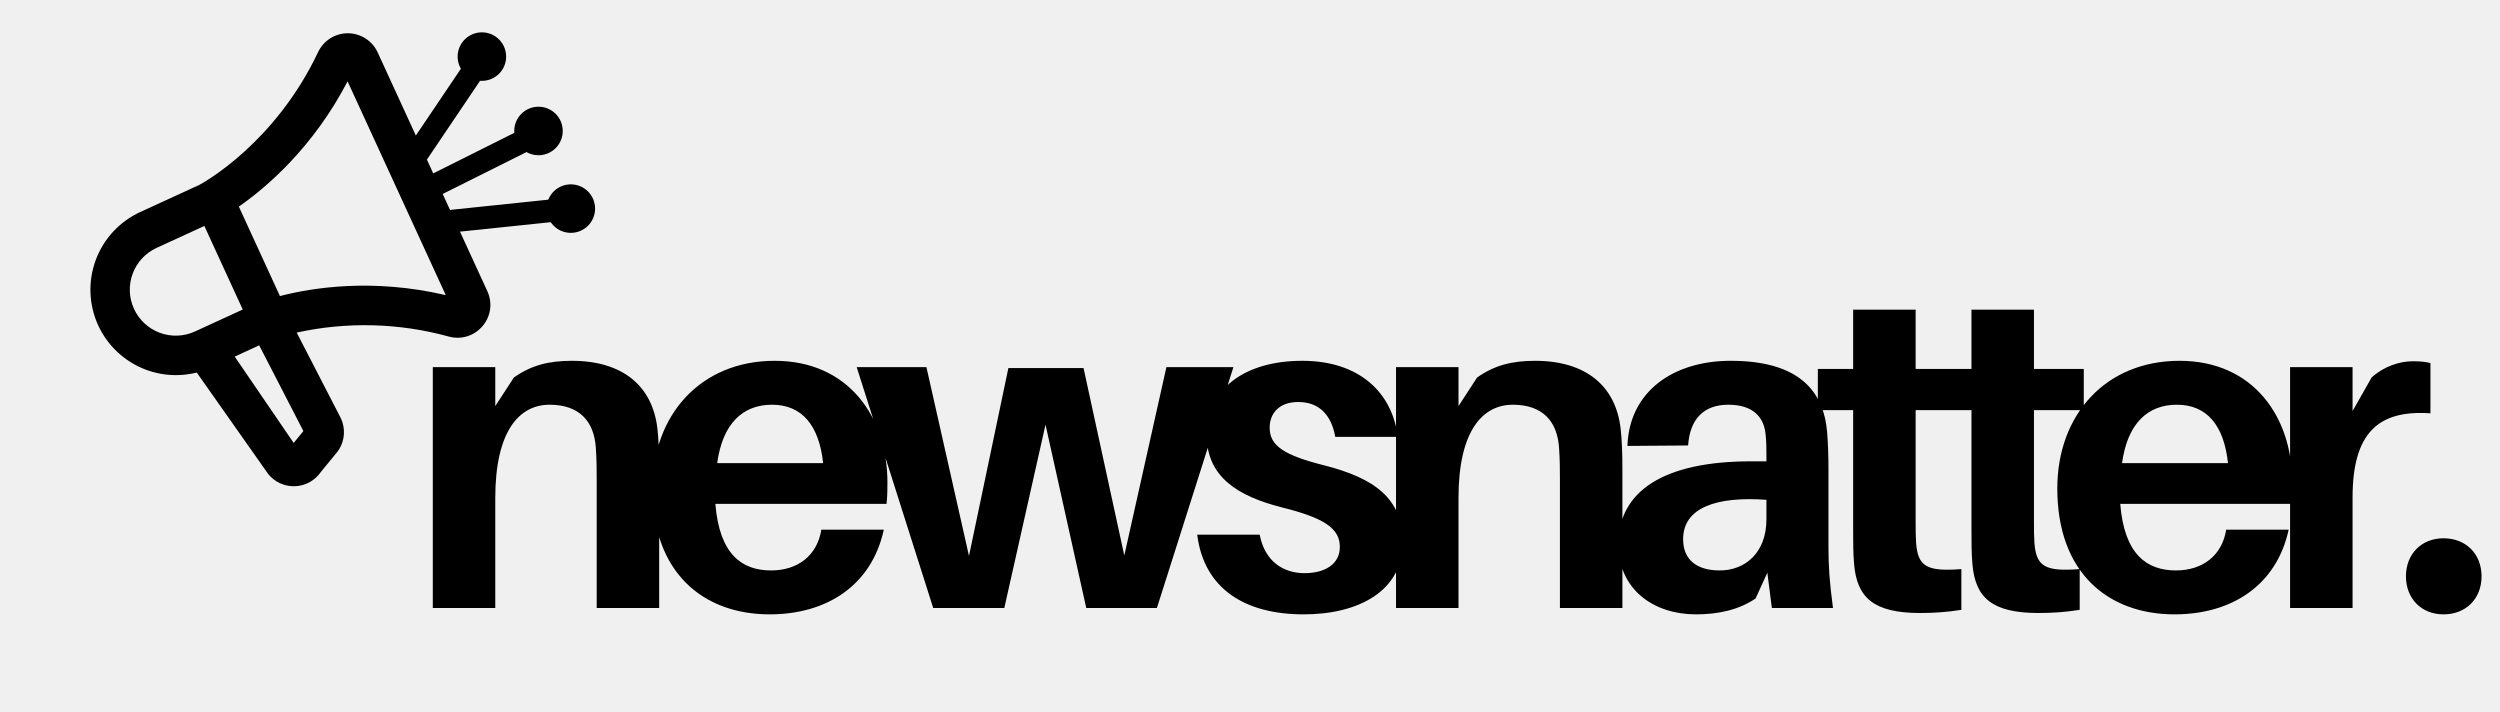
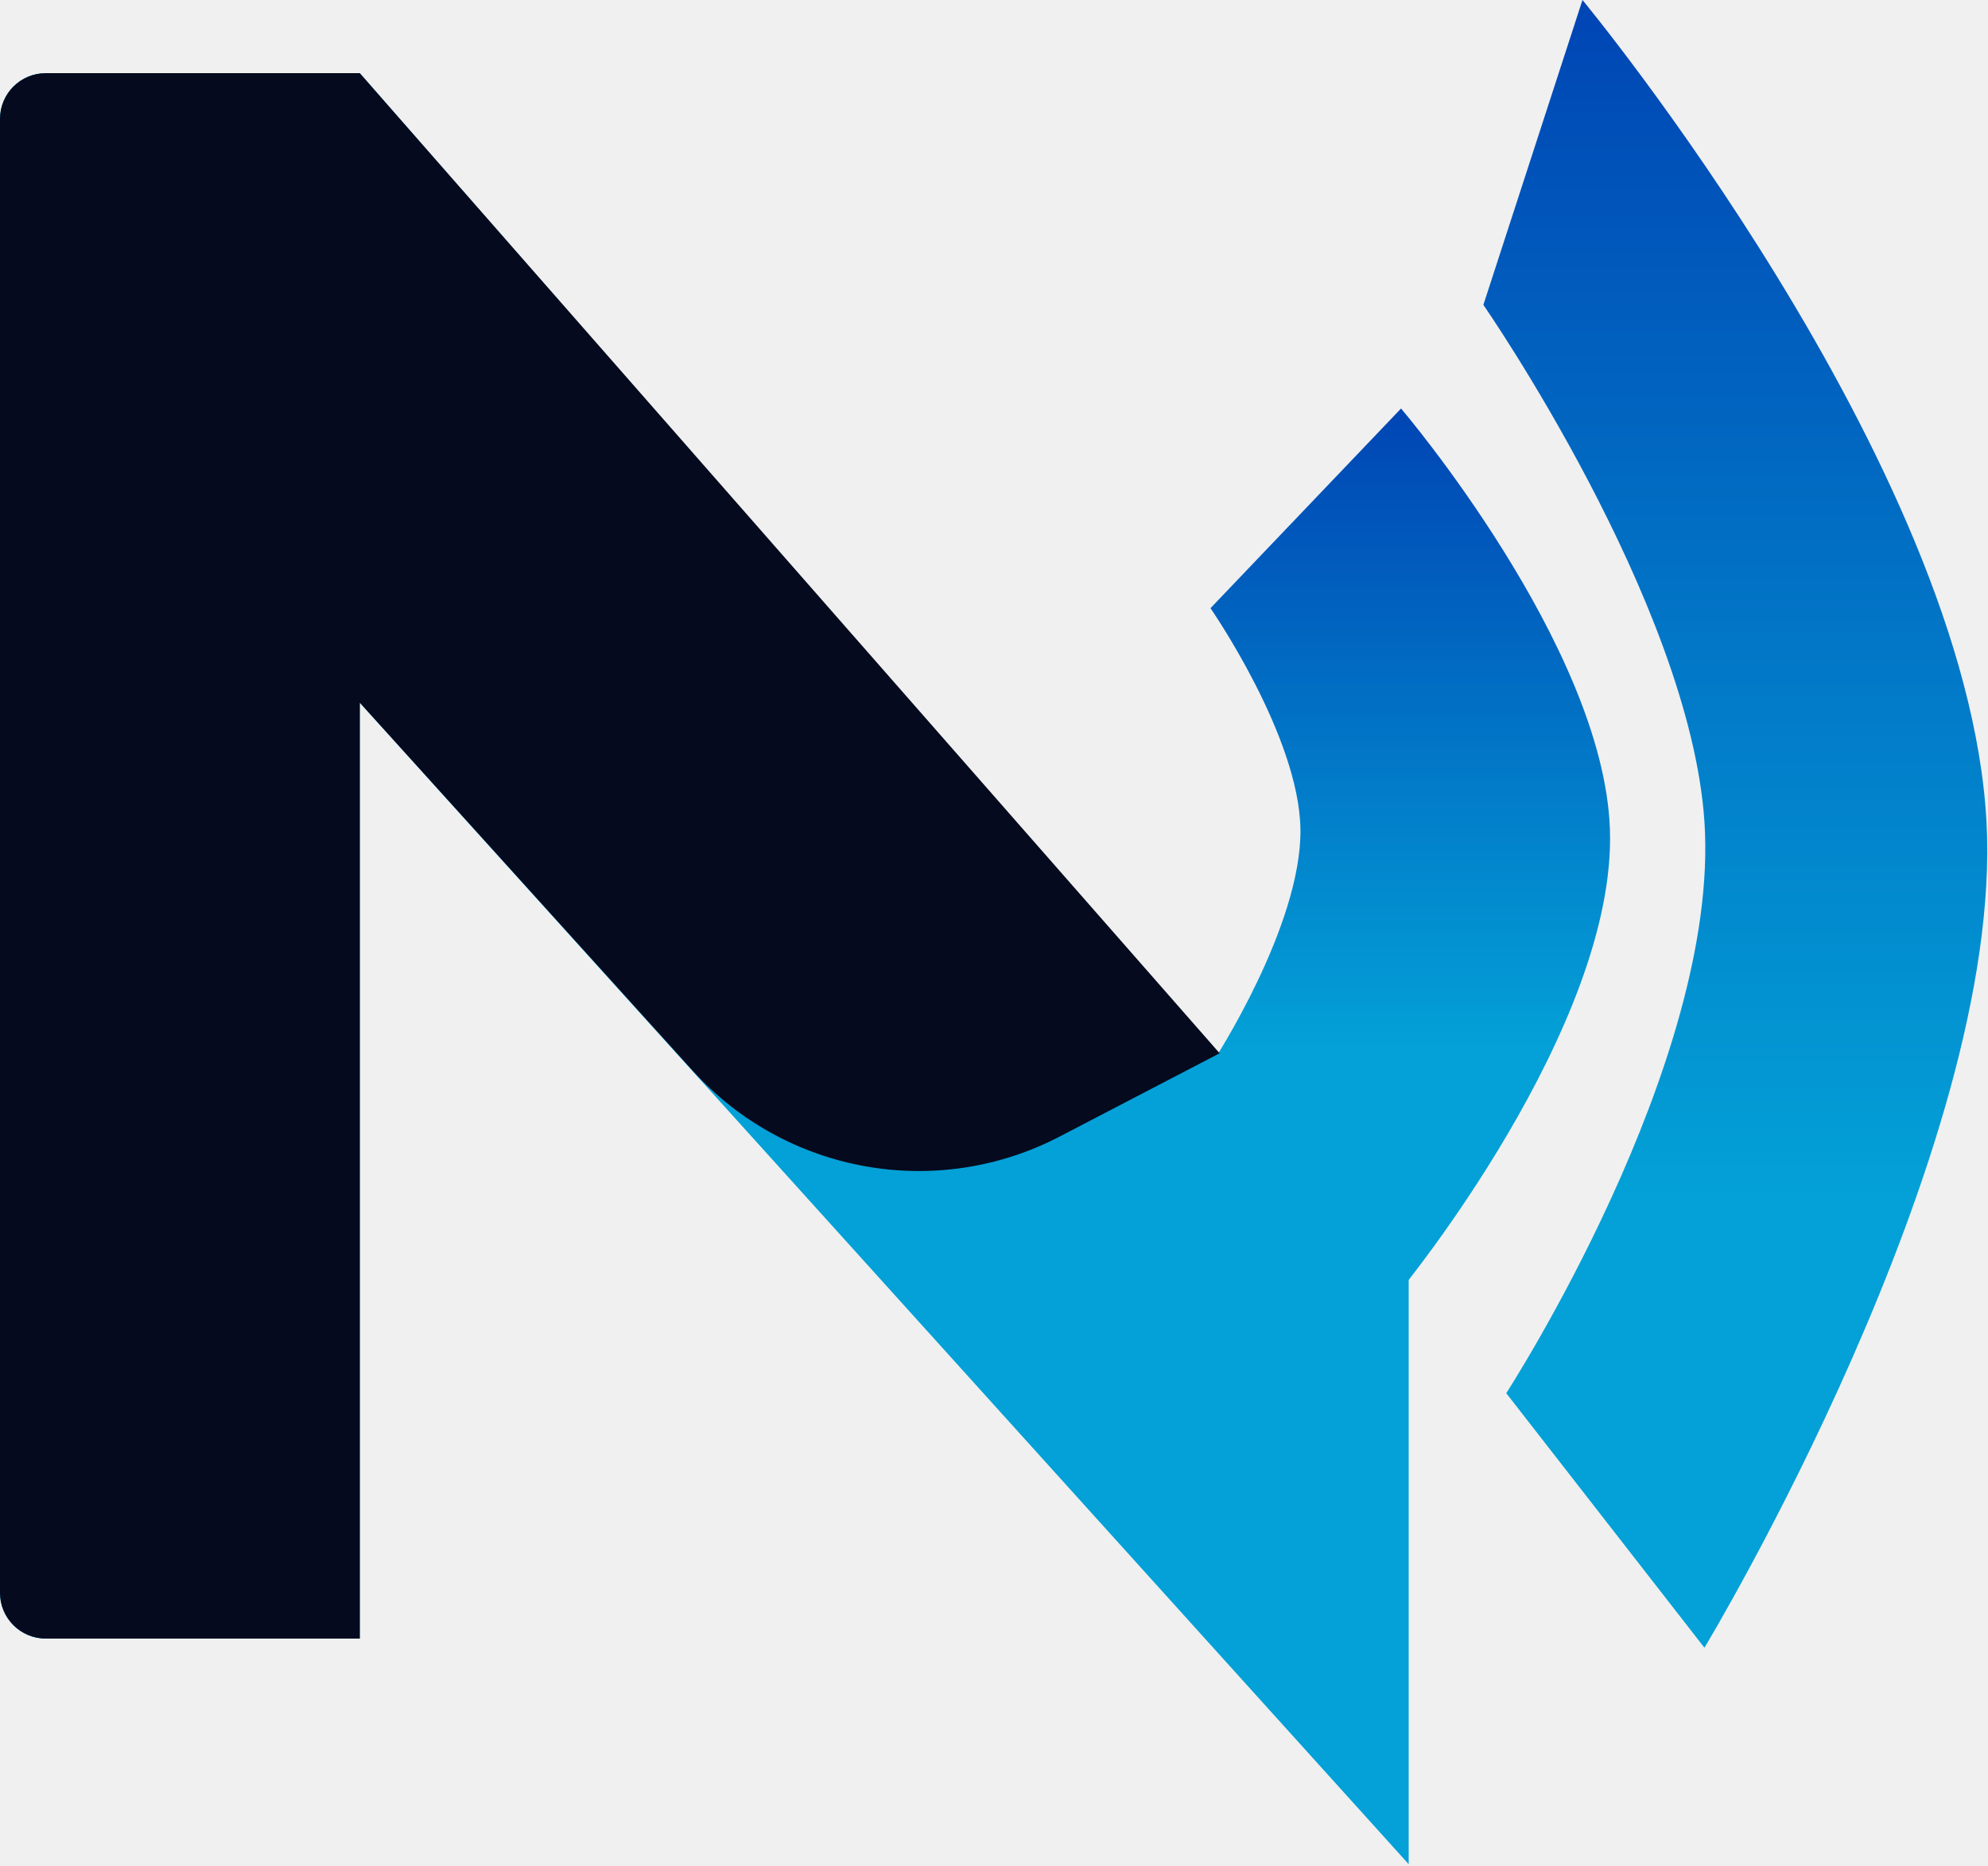
- <svg xmlns="http://www.w3.org/2000/svg" width="773" height="220" viewBox="0 0 773 220" fill="none">
-   <path d="M203.26 132.42C203.68 136.2 203.82 139.98 203.82 146V188H184.5V148.66C184.5 145.58 184.5 142.08 184.22 138.3C183.66 130.46 179.32 125.14 169.94 125.14C160.56 125.14 153.14 133.26 153.14 153.98V188H133.82V113.52H153.14V125.56L158.88 116.74C164.2 112.96 169.66 111.56 176.8 111.56C192.62 111.56 201.72 119.4 203.26 132.42ZM274.393 149.22C274.393 151.04 274.393 153.28 274.113 155.8H221.193C222.453 171.48 229.453 176.38 238.413 176.38C246.673 176.38 252.693 171.76 253.953 163.78H273.273C269.493 181.14 255.493 189.96 237.993 189.96C217.553 189.96 201.733 177.22 201.733 151.04C201.733 128.22 216.713 111.56 239.533 111.56C262.353 111.56 274.393 128.92 274.393 149.22ZM238.693 125.14C229.733 125.14 223.433 130.88 221.753 143.2H254.513C253.253 131.44 247.933 125.14 238.693 125.14ZM381.371 113.52L357.711 188H335.871L323.271 131.3L310.531 188H288.551L264.891 113.52H286.451L299.611 171.9L311.791 113.8H335.031L347.631 171.76L360.651 113.52H381.371ZM402.658 111.56C420.438 111.56 430.518 121.5 432.198 135.08H412.878C411.618 128.22 407.838 124.3 401.398 124.3C395.658 124.3 392.578 127.66 392.578 132.28C392.578 137.88 397.198 140.82 409.518 143.9C424.778 147.82 433.738 153.98 433.738 167.7C433.738 182.68 420.158 189.96 403.078 189.96C385.018 189.96 372.278 182.12 370.178 165.32H389.498C391.038 173.44 396.638 177.22 403.358 177.22C409.518 177.22 414.278 174.56 414.278 169.1C414.278 163.36 409.378 160.14 396.498 156.92C382.638 153.42 373.118 147.4 373.118 134.52C373.118 120.24 384.878 111.56 402.658 111.56ZM501.088 132.42C501.508 136.2 501.648 139.98 501.648 146V188H482.328V148.66C482.328 145.58 482.328 142.08 482.048 138.3C481.488 130.46 477.148 125.14 467.768 125.14C458.388 125.14 450.968 133.26 450.968 153.98V188H431.648V113.52H450.968V125.56L456.708 116.74C462.028 112.96 467.488 111.56 474.628 111.56C490.448 111.56 499.548 119.4 501.088 132.42ZM547.861 188L546.461 177.08L542.821 185.06C537.641 188.56 531.341 189.96 524.341 189.96C511.461 189.96 500.401 182.4 500.401 168.26C500.401 151.88 514.401 142.64 541.421 142.64H546.181V141.1C546.181 138.86 546.181 136.62 545.901 134.1C545.341 128.92 541.981 125.14 534.421 125.14C526.721 125.14 522.521 129.62 521.961 137.74L503.201 137.88C503.761 121.08 517.341 111.56 535.121 111.56C555.981 111.56 563.821 120.66 564.941 133.54C565.221 137.04 565.361 140.96 565.361 145.02V169.1C565.361 174.7 565.641 179.74 566.761 188H547.861ZM531.761 176.38C539.601 176.38 546.181 170.92 546.181 160.56V154.54C530.781 153.42 520.421 156.92 520.421 166.72C520.421 173.3 524.901 176.38 531.761 176.38ZM592.315 126.82V161.26C592.315 163.78 592.315 165.88 592.455 167.84C593.015 175.12 595.675 176.8 606.455 175.96V188.56C602.115 189.26 598.055 189.54 593.715 189.54C579.295 189.54 574.115 184.78 573.275 174.28C572.995 170.92 572.995 167.7 572.995 163.5V126.82H562.075V114.08H572.995V95.74H592.315V114.08H607.715V126.82H592.315ZM628.9 126.82V161.26C628.9 163.78 628.9 165.88 629.04 167.84C629.6 175.12 632.26 176.8 643.04 175.96V188.56C638.7 189.26 634.64 189.54 630.3 189.54C615.88 189.54 610.7 184.78 609.86 174.28C609.58 170.92 609.58 167.7 609.58 163.5V126.82H598.66V114.08H609.58V95.74H628.9V114.08H644.3V126.82H628.9ZM708.776 149.22C708.776 151.04 708.776 153.28 708.496 155.8H655.576C656.836 171.48 663.836 176.38 672.796 176.38C681.056 176.38 687.076 171.76 688.336 163.78H707.656C703.876 181.14 689.876 189.96 672.376 189.96C651.936 189.96 636.116 177.22 636.116 151.04C636.116 128.22 651.096 111.56 673.916 111.56C696.736 111.56 708.776 128.92 708.776 149.22ZM673.076 125.14C664.116 125.14 657.816 130.88 656.136 143.2H688.896C687.636 131.44 682.316 125.14 673.076 125.14ZM746.033 111.7C748.273 111.7 749.813 111.84 751.493 112.26V127.8C735.393 126.68 727.413 133.82 727.413 153.84V188H708.093V113.52H727.413V127.1L733.293 116.74C736.933 113.38 741.833 111.7 746.033 111.7ZM755.537 166.44C762.537 166.44 767.297 171.34 767.297 178.2C767.297 185.06 762.537 189.96 755.537 189.96C748.677 189.96 743.917 185.06 743.917 178.2C743.917 171.34 748.677 166.44 755.537 166.44Z" fill="black" />
-   <g clip-path="url(#clip0_2049_848)">
-     <path d="M30.357 100.589C27.442 94.223 27.172 86.962 29.604 80.397C32.037 73.832 36.974 68.5 43.332 65.571L61.643 57.161C63.186 56.335 85.069 44.167 98.364 16.099C99.19 14.352 100.498 12.877 102.134 11.847C103.769 10.818 105.665 10.276 107.597 10.286C109.53 10.296 111.42 10.858 113.045 11.904C114.67 12.951 115.962 14.44 116.77 16.195L150.682 90.03C151.5 91.784 151.796 93.736 151.532 95.653C151.269 97.57 150.458 99.37 149.197 100.838C147.95 102.32 146.304 103.412 144.453 103.983C142.603 104.555 140.628 104.581 138.763 104.06C123.421 99.839 107.281 99.418 91.74 102.835L105.427 129.387C106.125 130.906 106.437 132.574 106.336 134.242C106.235 135.911 105.723 137.529 104.847 138.952C104.705 139.184 104.548 139.406 104.375 139.616L99.207 145.934C98.314 147.237 97.13 148.314 95.748 149.079C94.366 149.844 92.824 150.276 91.246 150.341C89.667 150.405 88.096 150.101 86.656 149.452C85.216 148.802 83.947 147.826 82.95 146.6L60.835 115.19C54.849 116.696 48.526 116.061 42.959 113.394C37.392 110.727 32.934 106.197 30.357 100.589ZM137.832 91.254L107.475 25.158C96.733 45.778 82.246 58.036 73.85 63.882L86.554 91.543C96.451 88.964 115.19 85.963 137.832 91.254ZM90.804 136.958L93.807 133.288L80.142 106.781L72.573 110.257L90.804 136.958ZM60.288 102.489L75.055 95.706L63.186 69.864L48.419 76.646C44.992 78.22 42.331 81.091 41.02 84.627C39.71 88.163 39.858 92.075 41.432 95.502C43.006 98.929 45.877 101.59 49.413 102.9C52.949 104.211 56.861 104.062 60.288 102.489Z" fill="black" />
-   </g>
-   <path d="M135 57L161.833 43.584" stroke="black" stroke-width="7" stroke-linecap="round" />
-   <path d="M129 47.538L145.776 22.667" stroke="black" stroke-width="7" stroke-linecap="round" />
-   <path d="M140 68.337L170.007 65.208" stroke="black" stroke-width="7" stroke-linecap="round" />
-   <circle cx="149" cy="17.5" r="7.5" fill="black" />
-   <circle cx="166.5" cy="40.5" r="7.5" fill="black" />
-   <circle cx="176.5" cy="64.5" r="7.5" fill="black" />
+ <svg xmlns="http://www.w3.org/2000/svg" width="652" height="612" viewBox="0 0 652 612" fill="none">
+   <path d="M397 199.5L459.5 134C459.5 134 525.903 211.87 528 272C530.257 336.714 459.5 423 459.5 423L398 348C398 348 426.941 303.652 426.5 272C426.073 241.436 397 199.5 397 199.5Z" fill="url(#paint0_linear_279_1026)" />
+   <path d="M494 457L559 540.5C559 540.5 657.362 377.664 651.5 269.5C645.152 152.374 519 0 519 0L486.5 100C486.5 100 554.171 197.667 559 269.5C564.314 348.554 494 457 494 457Z" fill="url(#paint1_linear_279_1026)" />
+   <path d="M15 537.5H118V230.5L462 611.5V417.5L118 24H15C6.716 24 0 30.716 0 39V522.5C0 530.784 6.716 537.5 15 537.5Z" fill="#03A1D7" />
+   <path d="M15 537.5H118V230.5L227.178 351.206C257.702 384.953 307.161 393.837 347.523 372.823L400 345.5L118 24H15C6.716 24 0 30.716 0 39V522.5C0 530.784 6.716 537.5 15 537.5Z" fill="#050A1E" />
  <defs>
-     <clipPath id="clip0_2049_848">
-       <rect width="130" height="130" fill="white" transform="matrix(-0.908737 0.41737 0.41737 0.908737 118.136 0)" />
-     </clipPath>
+     <linearGradient id="paint0_linear_279_1026" x1="462.526" y1="134" x2="462.526" y2="423" gradientUnits="userSpaceOnUse">
+       <stop stop-color="#0045B4" />
+       <stop offset="0.727" stop-color="#03A1D7" />
+     </linearGradient>
+     <linearGradient id="paint1_linear_279_1026" x1="569.126" y1="0" x2="569.126" y2="540.5" gradientUnits="userSpaceOnUse">
+       <stop stop-color="#0045B4" />
+       <stop offset="0.727" stop-color="#03A1D7" />
+     </linearGradient>
  </defs>
</svg>
